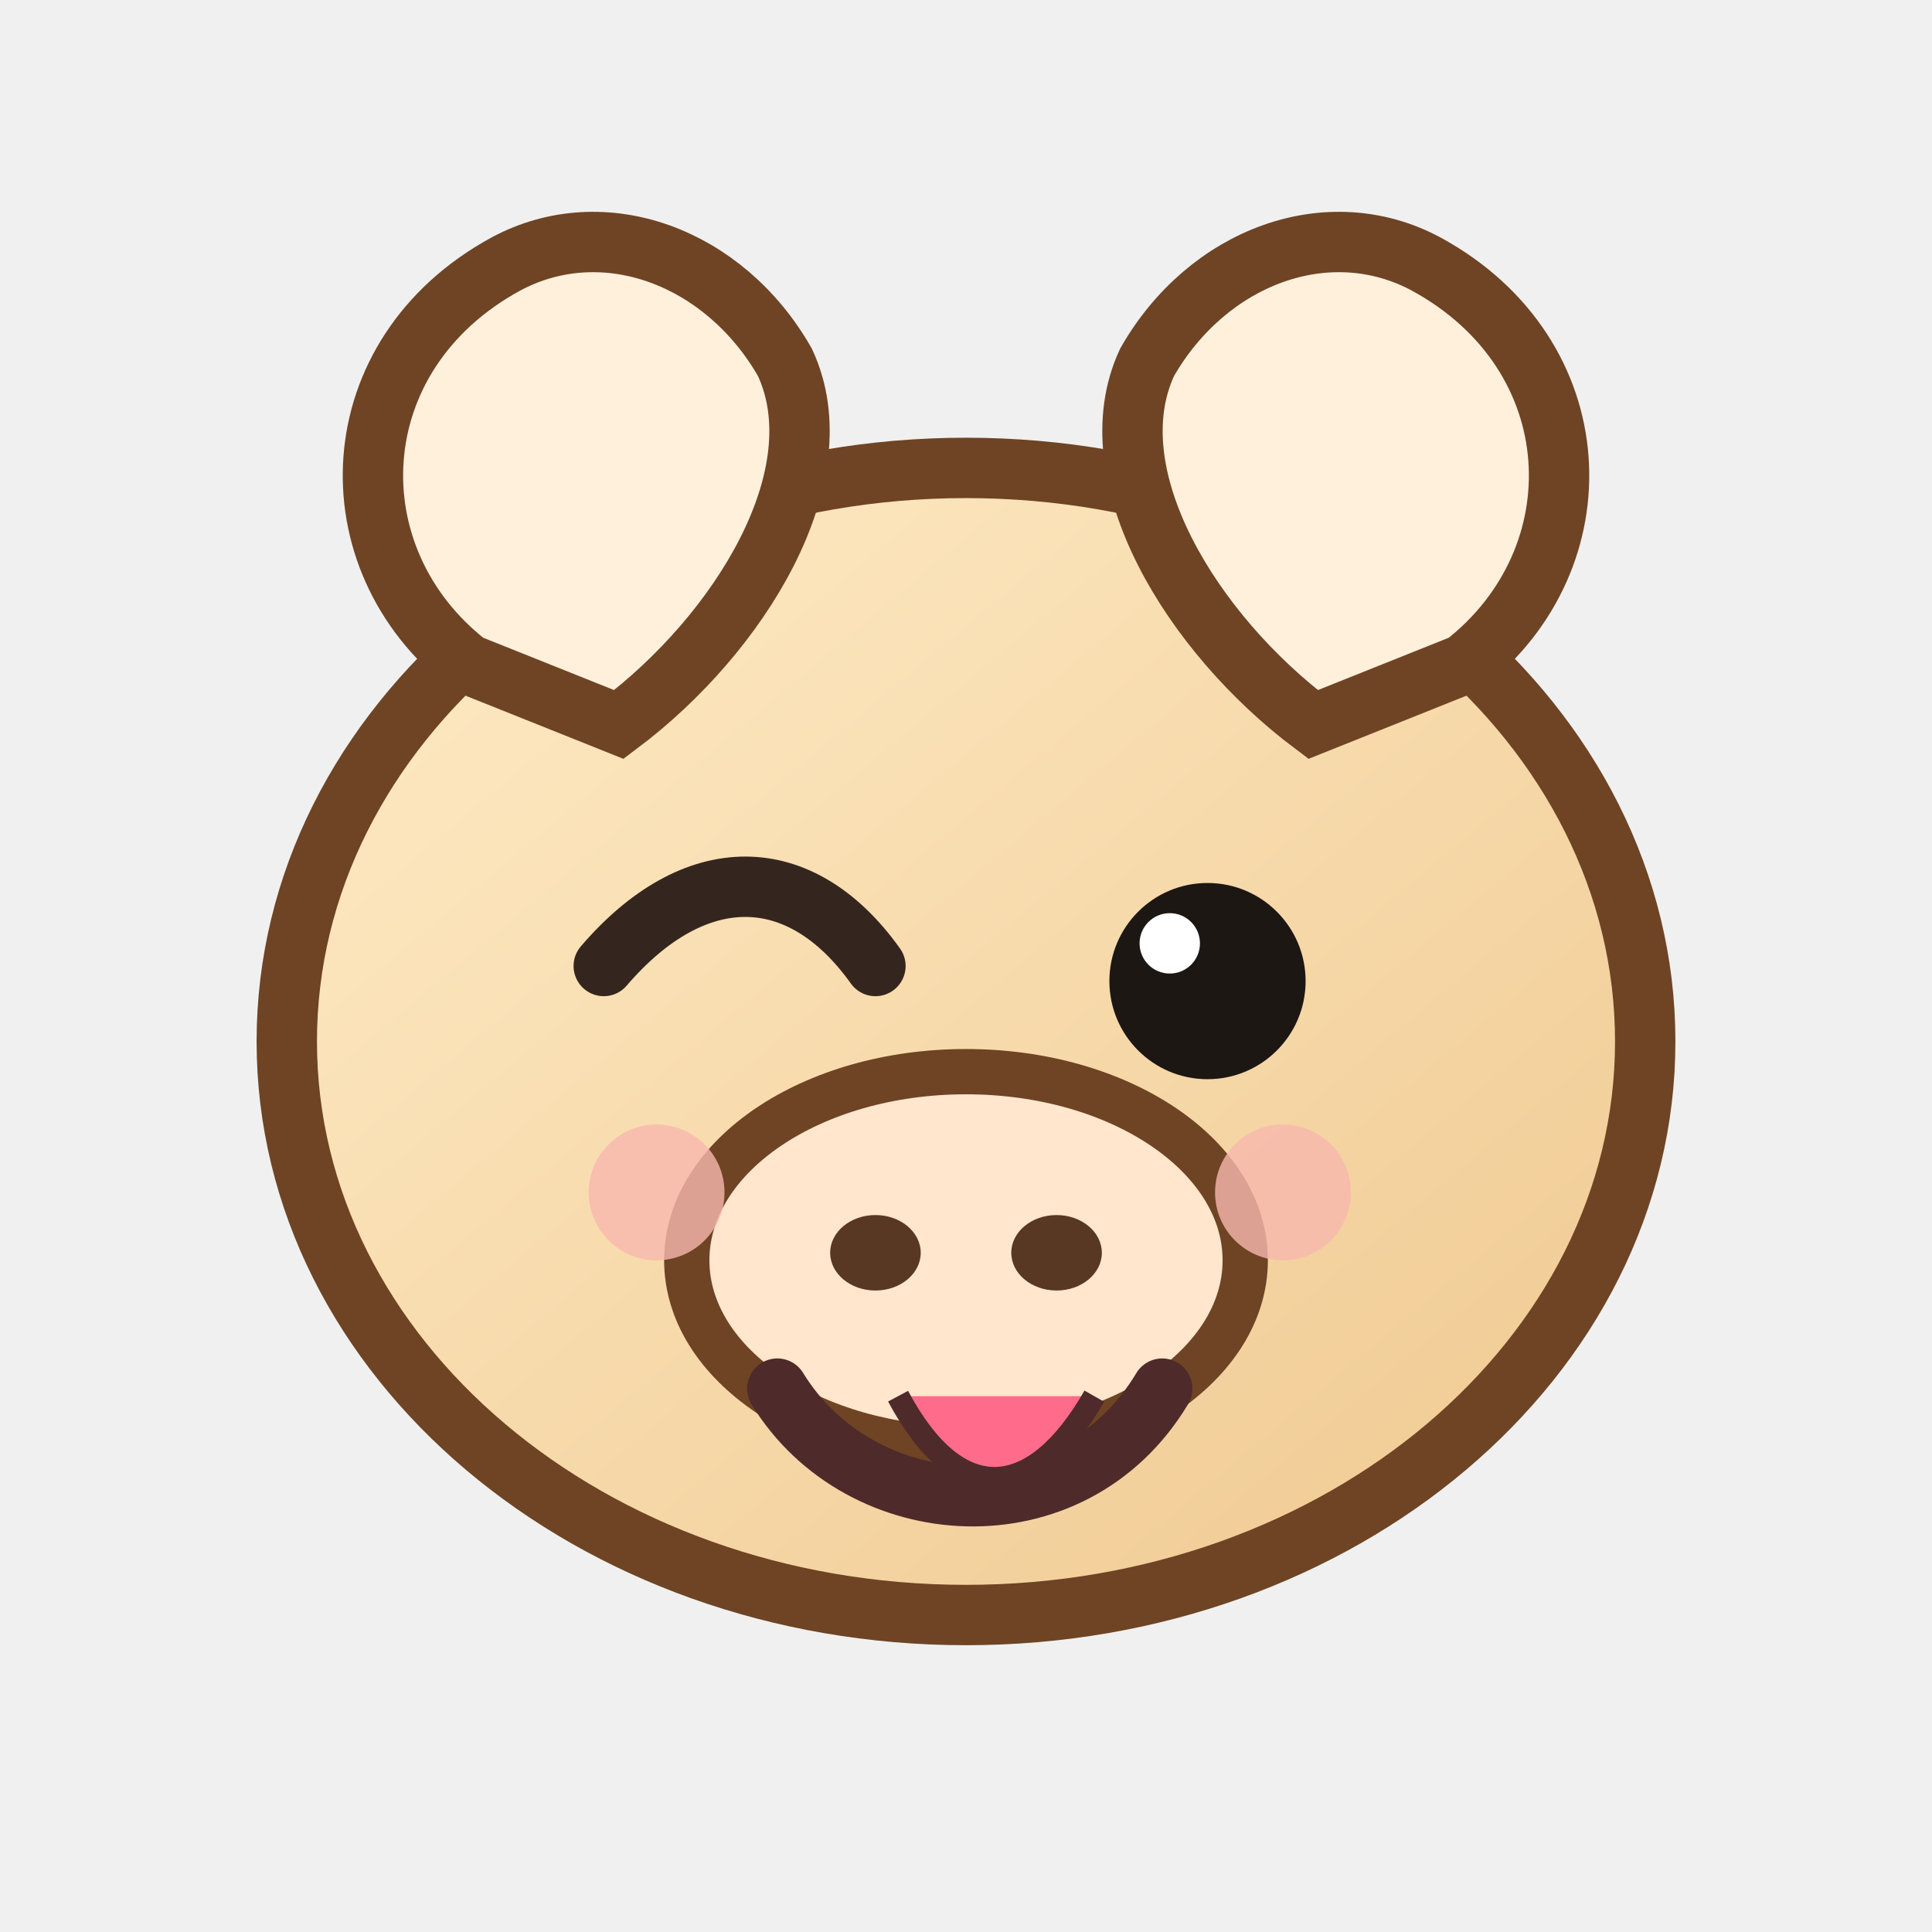
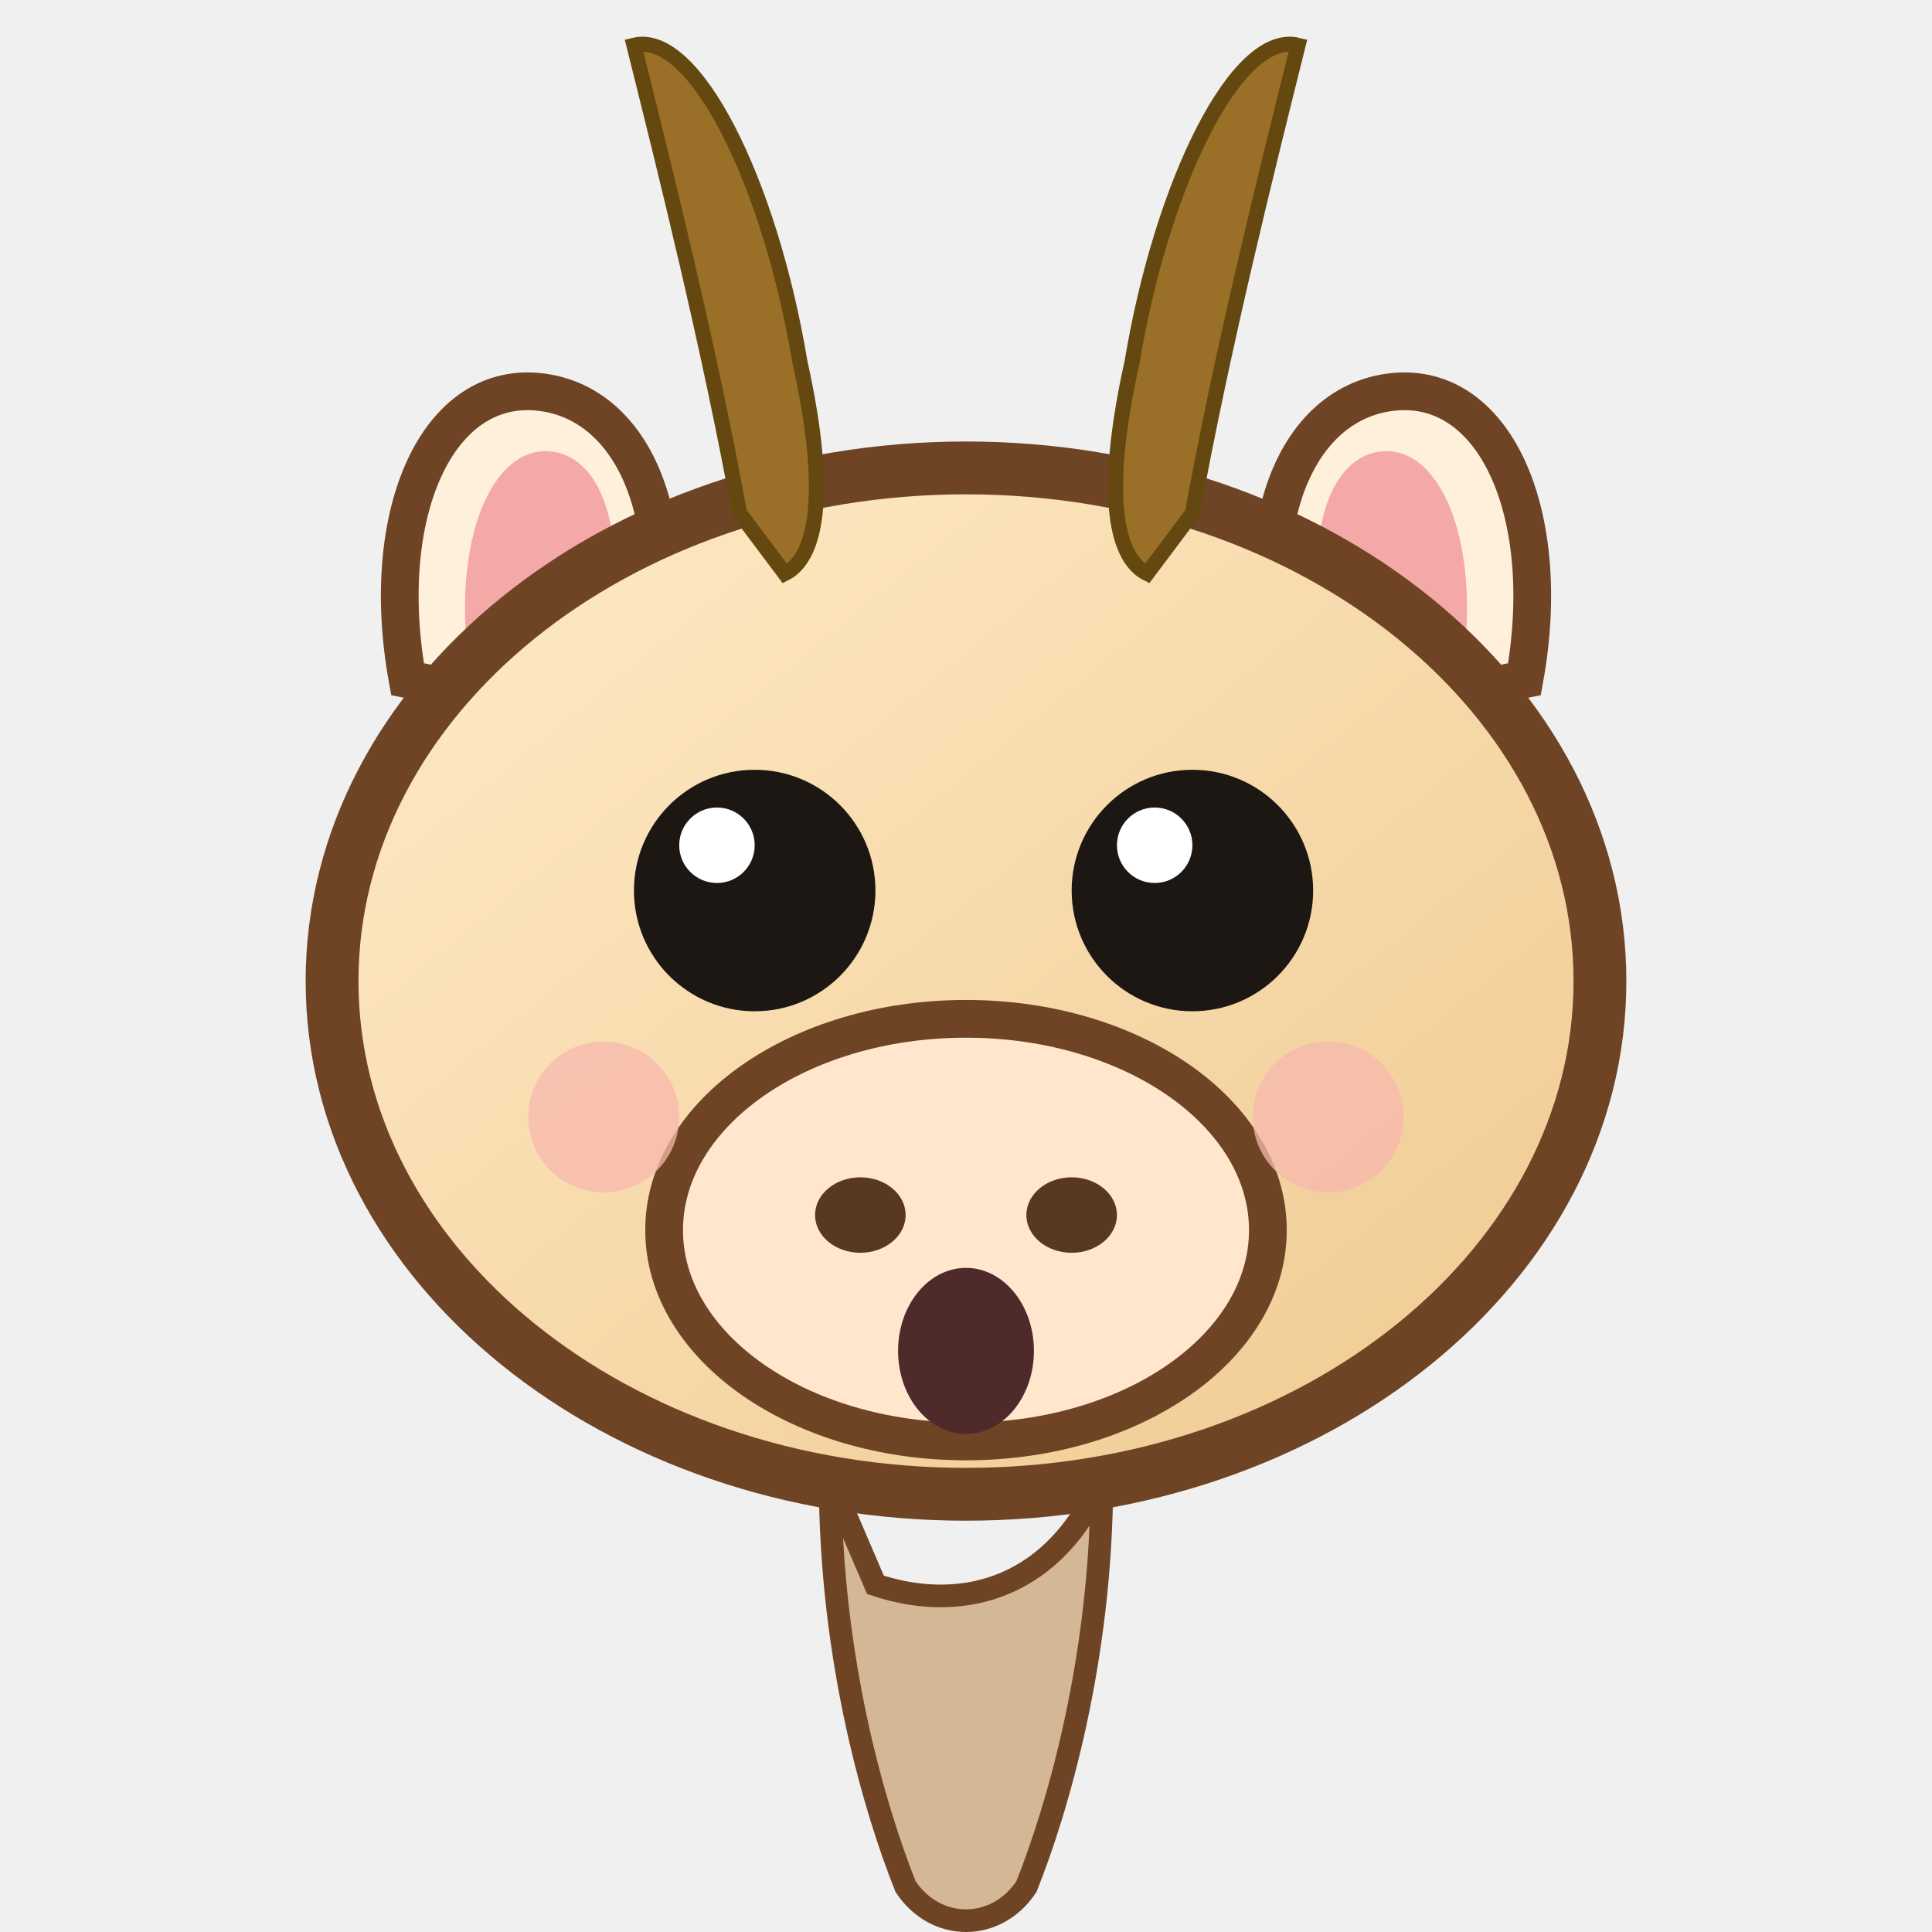
<svg xmlns="http://www.w3.org/2000/svg" viewBox="0 0 256 256" role="img" aria-label="Funny goat face option 2">
  <defs>
    <linearGradient id="faceGrad2" x1="0" y1="0" x2="1" y2="1">
      <stop offset="0%" stop-color="#ffecc8" />
      <stop offset="100%" stop-color="#efc88f" />
    </linearGradient>
  </defs>
  <rect width="256" height="256" fill="none" />
-   <ellipse cx="128" cy="138" rx="90" ry="76" fill="url(#faceGrad2)" stroke="#6e4424" stroke-width="8" />
-   <path d="M62 88 C44 74, 45 47, 67 35 C80 28, 96 34, 104 48 C111 63, 98 84, 82 96 Z" fill="#fff0dc" stroke="#6e4424" stroke-width="8" />
-   <path d="M194 88 C212 74, 211 47, 189 35 C176 28, 160 34, 152 48 C145 63, 158 84, 174 96 Z" fill="#fff0dc" stroke="#6e4424" stroke-width="8" />
-   <path d="M80 128 C92 114, 106 114, 116 128" fill="none" stroke="#34261f" stroke-width="8" stroke-linecap="round" />
-   <circle cx="160" cy="130" r="13" fill="#1d1714" />
-   <circle cx="155" cy="125" r="4" fill="#fff" />
-   <ellipse cx="128" cy="167" rx="37" ry="25" fill="#ffe6cd" stroke="#6e4424" stroke-width="6" />
-   <ellipse cx="116" cy="166" rx="6" ry="5" fill="#583823" />
-   <ellipse cx="140" cy="166" rx="6" ry="5" fill="#583823" />
-   <path d="M103 184 C114 202, 142 204, 154 184" fill="none" stroke="#4e2a2a" stroke-width="8" stroke-linecap="round" />
-   <path d="M119 185 C127 200, 137 199, 145 185" fill="#ff6b8a" stroke="#4e2a2a" stroke-width="3" />
-   <circle cx="87" cy="158" r="9" fill="#f7b8ae" opacity="0.8" />
-   <circle cx="170" cy="158" r="9" fill="#f7b8ae" opacity="0.8" />
+   <path d="M54 90 C50 68, 58 50, 72 52 C86 54, 92 74, 84 96 Z" fill="#fff0dc" stroke="#6e4424" stroke-width="5" />
+   <path d="M202 90 C206 68, 198 50, 184 52 C170 54, 164 74, 172 96 Z" fill="#fff0dc" stroke="#6e4424" stroke-width="5" />
+   <path d="M62 87 C60 70, 66 58, 74 60 C82 62, 84 78, 78 92 Z" fill="#f4a8a8" />
+   <path d="M194 87 C196 70, 190 58, 182 60 C174 62, 172 78, 178 92 Z" fill="#f4a8a8" />
+   <ellipse cx="128" cy="130" rx="84" ry="68" fill="url(#faceGrad2)" stroke="#6e4424" stroke-width="7" />
+   <path d="M98 68 C94 46, 88 22, 84 6 C92 4, 102 24, 106 48 C110 66, 108 74, 104 76 Z" fill="#9a7028" stroke="#644810" stroke-width="2" />
+   <path d="M158 68 C162 46, 168 22, 172 6 C164 4, 154 24, 150 48 C146 66, 148 74, 152 76 Z" fill="#9a7028" stroke="#644810" stroke-width="2" />
+   <circle cx="100" cy="118" r="16" fill="#1d1714" />
+   <circle cx="158" cy="118" r="16" fill="#1d1714" />
+   <circle cx="95" cy="112" r="5" fill="#fff" />
+   <circle cx="153" cy="112" r="5" fill="#fff" />
+   <ellipse cx="128" cy="163" rx="40" ry="28" fill="#ffe6cd" stroke="#6e4424" stroke-width="5" />
+   <ellipse cx="114" cy="161" rx="6" ry="5" fill="#583823" />
+   <ellipse cx="142" cy="161" rx="6" ry="5" fill="#583823" />
+   <ellipse cx="128" cy="179" rx="9" ry="11" fill="#4e2a2a" />
+   <path d="M110 196 C110 220, 116 240, 120 250 C124 256, 132 256, 136 250 C140 240, 146 220, 146 196 C140 210, 128 214, 116 210 Z" fill="#d4b896" stroke="#6e4424" stroke-width="3" />
+   <circle cx="80" cy="148" r="10" fill="#f7b8ae" opacity="0.75" />
+   <circle cx="176" cy="148" r="10" fill="#f7b8ae" opacity="0.75" />
</svg>
